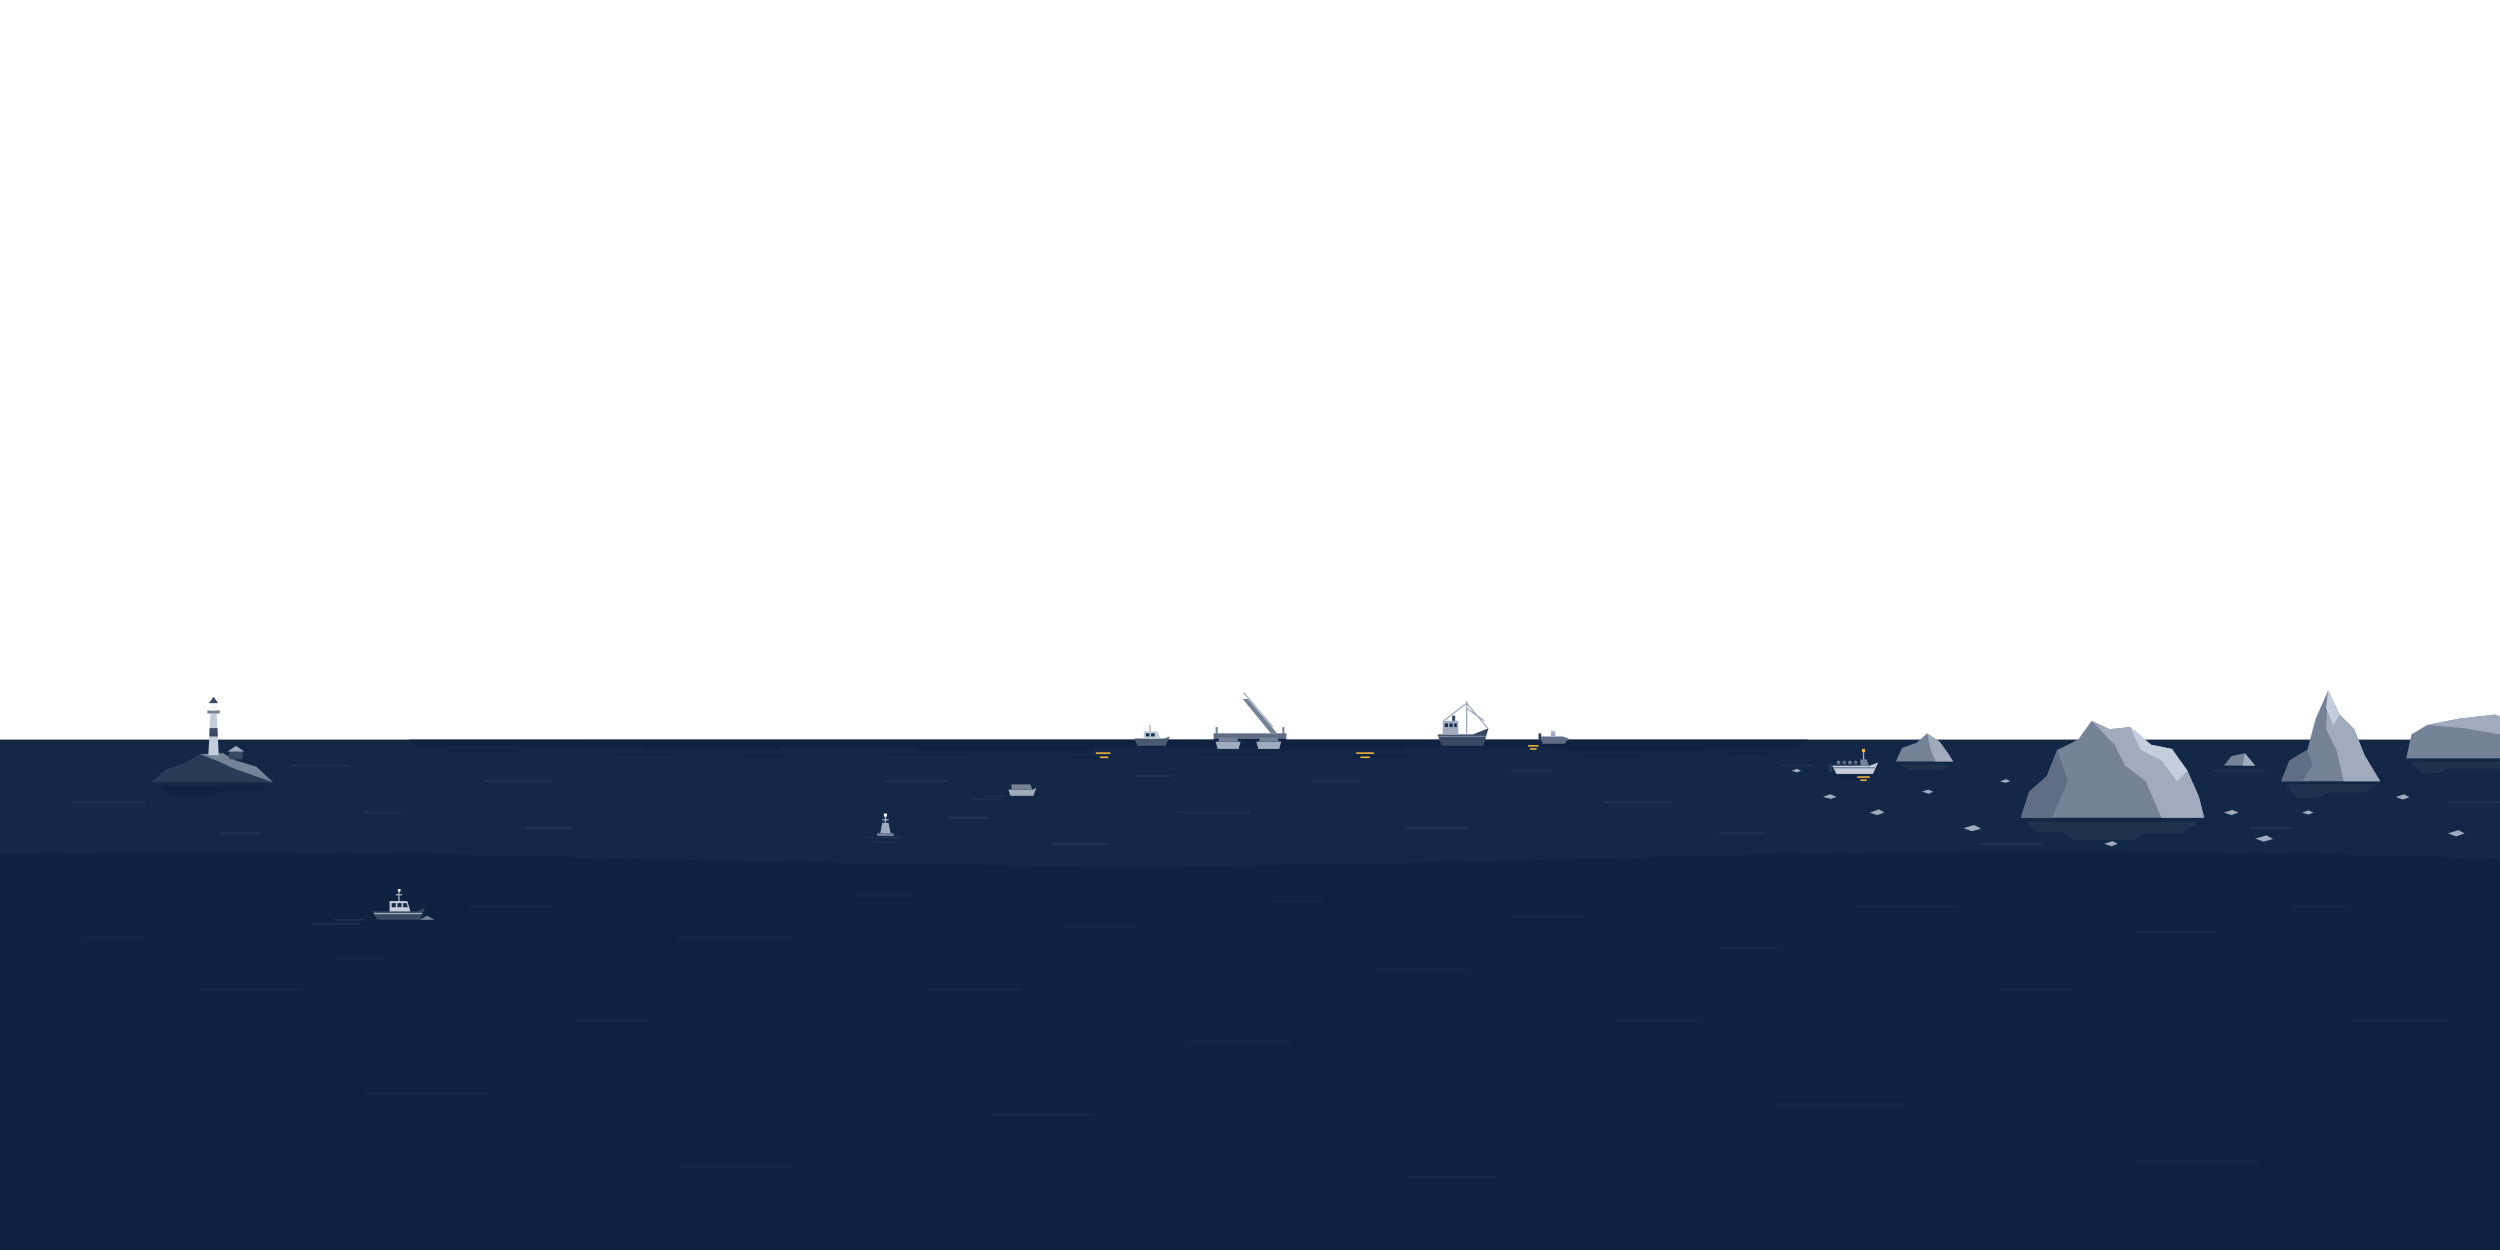
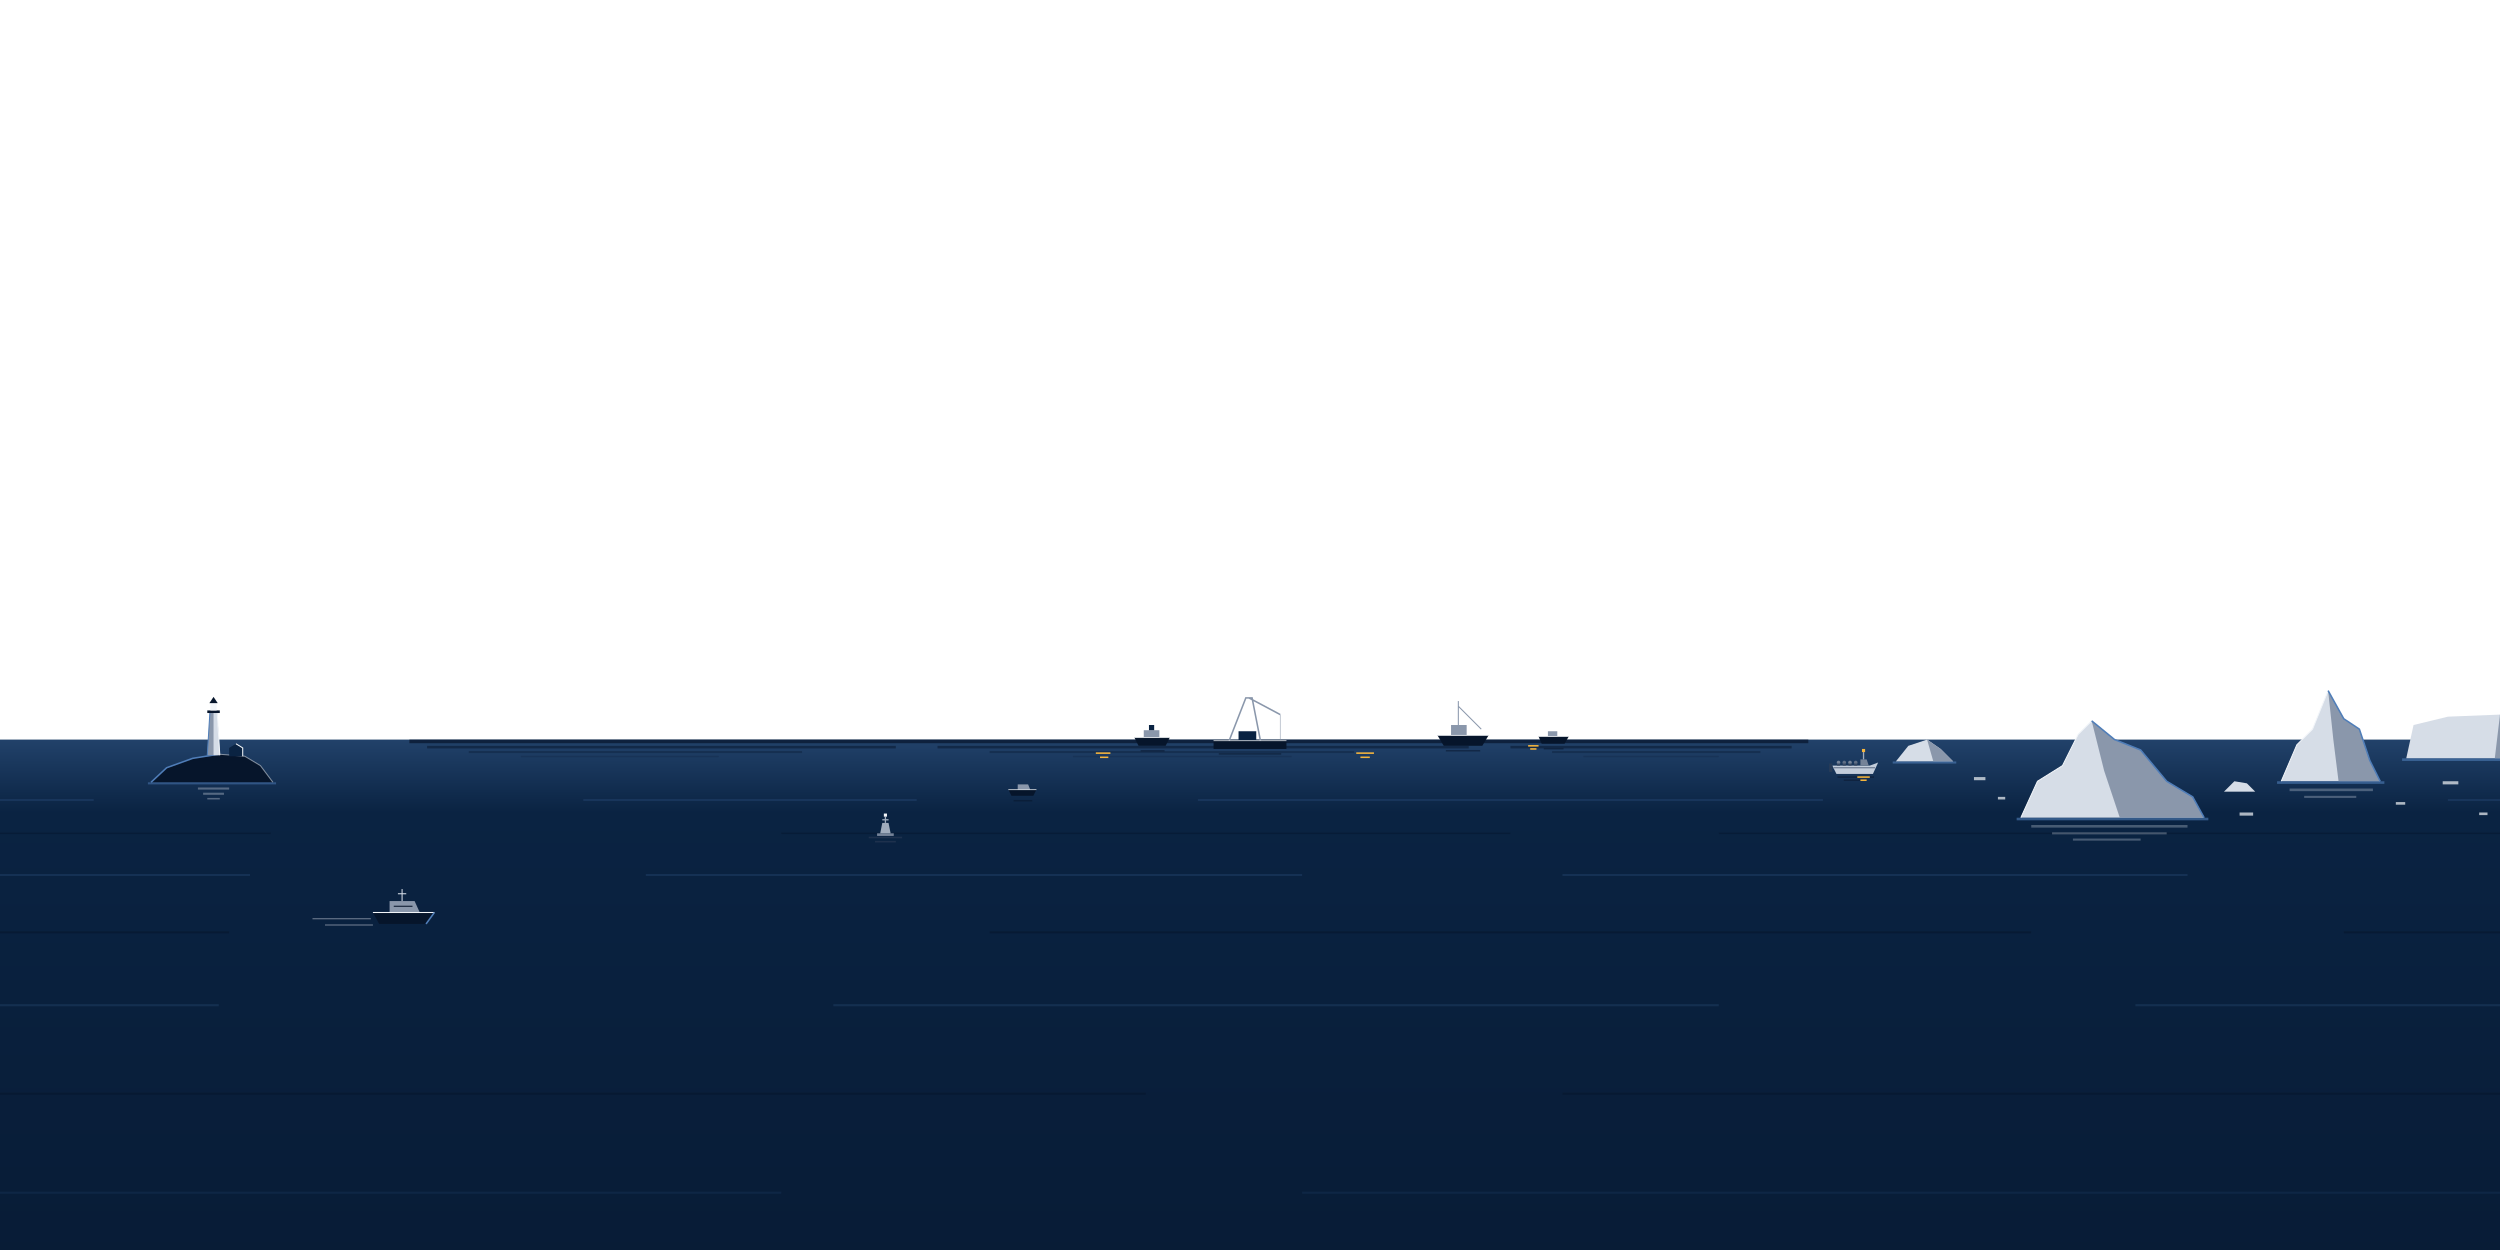
<svg xmlns="http://www.w3.org/2000/svg" viewBox="0 0 4800 2400">
+   <defs>
+     <linearGradient id="water-grade" gradientUnits="userSpaceOnUse" x1="0" y1="1148" x2="0" y2="3208">
+       <stop offset="0" stop-color="#4f7db8" />
+       <stop offset="20%" stop-color="#0a2342" />
+       <stop offset="1" stop-color="#06152b" />
+     </linearGradient>
+   </defs>
  <g id="water-field">
-     <rect x="-2400" y="1420" width="9600" height="2200" fill="#132847" />
-     <path d="M-2400 3620V1650C-1800 1640-1200 1664-600 1650S600 1632 1200 1648S2400 1668 3000 1650S4200 1632 4800 1648S6000 1664 6600 1650S7000 1644 7200 1648V3620Z" fill="#0f2340" />
+     <rect x="-2400" y="1420" width="9600" height="2200" fill="url(#water-grade)" />
  </g>
-   <g id="water-reflections" fill="#0f2340">
-     <path d="M1120 1420H2880V1434H2700V1440H2420V1434H2100V1442H1760V1434H1500V1440H1240V1434H1120Z" />
-     <path d="M2880 1420H3472L3440 1436H3300L3280 1442H3000L2980 1434H2880Z" />
-     <path d="M786 1420H1120V1432H800Z" />
-     <path d="M1180 1448h120M1420 1452h80M1700 1448h160M2050 1454h90M2300 1448h140M2600 1452h100M3040 1450h110M3320 1446h70M860 1440h130" fill="none" stroke="#0f2340" stroke-width="4" />
+   <g id="water-reflections">
+     <path d="M786 1420h2686v7h-2686z" fill="#06152b" fill-opacity=".7" />
+     <path d="M820 1432h900v5h-900zM1800 1432h1020v5h-1020zM2900 1432h540v5h-540z" fill="#06152b" fill-opacity=".5" />
+     <path d="M900 1442h640v4h-640zM1900 1442h700v4h-700zM2980 1442h400v4h-400z" fill="#06152b" fill-opacity=".32" />
+     <path d="M1000 1451h380v3h-380zM2060 1451h420v3h-420zM3040 1451h260v3h-260z" fill="#06152b" fill-opacity=".18" />
  </g>
-   <g id="water-waves" fill="none" stroke-width="4">
-     <path d="M-120 1480h90M140 1540h140M420 1600h80M560 1470h110M700 1560h70M930 1500h130M1010 1590h90M1700 1500h120M1820 1570h80M2020 1620h110M2180 1490h70M2260 1560h140M2520 1500h90M2700 1590h120M2900 1480h80M3080 1540h130M3300 1600h90M3420 1470h60M3800 1620h120M4250 1480h100M4320 1590h80M4700 1540h130M4900 1600h100" stroke="#1e314d" />
-     <path d="M-200 1720h180M160 1800h120M380 1900h200M640 1840h100M900 1740h160M1100 1960h140M1300 1800h220M1640 1720h120M1780 1900h180M2040 1780h140M2280 2000h200M2440 1730h100M2640 1860h180M2900 1760h140M3100 1960h160M3300 1820h120M3560 1740h200M3840 1900h140M4100 1790h160M4400 1740h110M4520 1960h180M4800 1840h140M700 2100h240M1900 2140h200M3400 2120h260M1300 2240h220M2700 2260h180M4100 2230h240" stroke="#132847" />
+   <g id="water-waves" fill="none">
+     <path d="M-2400 1536H180M1120 1536H1760M2300 1536H3500M4700 1536H7200" stroke="#4f7db8" stroke-width="2" stroke-opacity=".3" />
+     <path d="M-1800 1600H520M1500 1600H2900M3300 1600H5600" stroke="#06152b" stroke-width="3" stroke-opacity=".45" />
+     <path d="M-2400 1680H480M1240 1680H2500M3000 1680H4200M4900 1680H7200" stroke="#4f7db8" stroke-width="3" stroke-opacity=".22" />
+     <path d="M-2000 1790H440M1900 1790H3900M4500 1790H6800" stroke="#06152b" stroke-width="4" stroke-opacity=".5" />
+     <path d="M-2400 1930H420M1600 1930H3300M4100 1930H7200" stroke="#4f7db8" stroke-width="4" stroke-opacity=".16" />
+     <path d="M-1600 2100H2200M3000 2100H6400" stroke="#06152b" stroke-width="4" stroke-opacity=".5" />
+     <path d="M-2400 2290H1500M2500 2290H7200" stroke="#4f7db8" stroke-width="4" stroke-opacity=".1" />
  </g>
  <g id="water-lighthouse">
-     <path d="M290 1502L318 1478L352 1466L384 1448L428 1446L452 1460L492 1472L524 1502Z" fill="#293c57" />
-     <path d="M384 1448L428 1446L452 1460L492 1472L524 1502L490 1490L450 1476L420 1462Z" fill="#758398" />
-     <path d="M300 1508H516L500 1520H420L408 1528H330L318 1518Z" fill="#0f2340" />
-     <rect x="440" y="1442" width="26" height="16" fill="#384963" />
-     <path d="M437 1443L453 1432L469 1443Z" fill="#a0acbd" />
-     <path d="M400 1450L404 1370H416L420 1450Z" fill="#c3cddb" />
-     <path d="M402.6 1398H417.4L418.2 1414H401.8Z" fill="#384963" />
-     <rect x="398" y="1364" width="24" height="6" fill="#758398" />
+     <path d="M290 1502L320 1474L370 1456L420 1448L470 1452L500 1470L524 1502Z" fill="#06152b" />
+     <path d="M290 1502L320 1474L370 1456L420 1448" fill="none" stroke="#4f7db8" stroke-width="3" />
+     <path d="M420 1448L470 1452L500 1470L524 1502" fill="none" stroke="#f2f5f9" stroke-width="2" stroke-opacity=".5" />
+     <path d="M284 1502h246v4h-246z" fill="#4f7db8" fill-opacity=".5" />
+     <path d="M440 1452V1436L453 1428L466 1436V1452Z" fill="#0a2342" />
+     <path d="M398 1450L403 1368H417L422 1450Z" fill="#8a97ab" />
+     <path d="M410 1368H417L422 1450H410Z" fill="#d6dde7" />
+     <path d="M398 1450L403 1368" fill="none" stroke="#4f7db8" stroke-width="2" />
+     <path d="M417 1368L422 1450M453 1428L466 1436V1452" fill="none" stroke="#f2f5f9" stroke-width="2" />
+     <path d="M398 1364h24v5h-24z" fill="#06152b" />
    <rect x="404" y="1350" width="12" height="14" fill="#f2f5f9" />
-     <path d="M401 1350L410 1338L419 1350Z" fill="#384963" />
+     <path d="M402 1350L410 1338L418 1350Z" fill="#06152b" />
+     <path d="M380 1512h60v4h-60zM390 1522h40v4h-40zM398 1532h24v3h-24z" fill="#d6dde7" fill-opacity=".35" />
  </g>
  <g id="water-bergs">
-     <path d="M3890 1578H4222L4190 1600H4120L4100 1612H3980L3960 1598H3910ZM4388 1506H4562L4540 1522H4470L4450 1532H4410ZM3646 1468H3744L3730 1478H3668ZM4628 1462H4858L4830 1476H4700L4680 1484H4650Z" fill="#1e314d" />
-     <path d="M3880 1570L3896 1520L3930 1490L3950 1440L3990 1420L4016 1384L4050 1400L4090 1396L4130 1430L4170 1438L4200 1480L4222 1530L4232 1570ZM4380 1500L4396 1460L4430 1440L4446 1380L4470 1326L4492 1372L4520 1400L4540 1450L4570 1500ZM3640 1462L3652 1436L3680 1426L3700 1408L3724 1424L3740 1446L3750 1462ZM4620 1456L4630 1410L4660 1392L4720 1380L4790 1372L4840 1390L4866 1456ZM4270 1470L4284 1452L4310 1446L4330 1470Z" fill="#758398" />
-     <path d="M4016 1384L4050 1400L4090 1396L4130 1430L4170 1438L4200 1480L4222 1530L4232 1570L4150 1570L4120 1500L4080 1470L4060 1430ZM4470 1326L4492 1372L4520 1400L4540 1450L4570 1500L4500 1500L4486 1440L4466 1400ZM3700 1408L3724 1424L3740 1446L3750 1462L3716 1462L3706 1436ZM4660 1392L4720 1380L4790 1372L4840 1390L4866 1456L4820 1456L4800 1410L4730 1398ZM4310 1446L4330 1470H4306Z" fill="#a0acbd" />
-     <path d="M4090 1396L4130 1430L4170 1438L4200 1480L4180 1500L4150 1460L4110 1440ZM4470 1326L4492 1372L4480 1392L4466 1360Z" fill="#c3cddb" />
-     <path d="M3896 1520L3930 1490L3950 1440L3970 1500L3940 1570L3880 1570ZM4396 1460L4430 1440L4440 1470L4420 1500H4380Z" fill="#5f6e85" />
-     <path d="M3500 1530l14 -5l12 5l-10 4zM3590 1560l18 -6l10 6l-14 5zM3690 1520l12 -4l10 4l-9 4zM3770 1590l20 -6l14 7l-18 5zM3840 1500l12 -4l8 4l-10 3zM4270 1560l16 -5l12 5l-14 5zM4330 1610l22 -6l12 7l-18 5zM4420 1560l12 -4l10 4l-10 4zM4600 1530l16 -5l10 6l-13 4zM4700 1600l20 -6l12 6l-16 6zM3440 1480l10 -4l8 4l-8 3zM4040 1620l16 -5l10 5l-12 5z" fill="#a0acbd" />
+     <path d="M3880 1570L3912 1500L3960 1470L3990 1410L4016 1384L4060 1420L4110 1440L4160 1500L4210 1530L4232 1570Z" fill="#d6dde7" />
+     <path d="M4016 1384L4060 1420L4110 1440L4160 1500L4210 1530L4232 1570H4070L4040 1480Z" fill="#8a97ab" />
+     <path d="M3880 1570L3912 1500L3960 1470L3990 1410L4016 1384" fill="none" stroke="#f2f5f9" stroke-width="2" />
+     <path d="M4016 1384L4060 1420L4110 1440L4160 1500L4210 1530L4232 1570" fill="none" stroke="#4f7db8" stroke-width="3" />
+     <path d="M3872 1570h368v5h-368z" fill="#4f7db8" fill-opacity=".6" />
+     <path d="M3900 1584h300v5h-300zM3940 1598h220v4h-220zM3980 1610h130v4h-130z" fill="#d6dde7" fill-opacity=".3" />
+     <path d="M4380 1500L4410 1430L4440 1400L4470 1326L4500 1380L4530 1400L4550 1460L4570 1500Z" fill="#d6dde7" />
+     <path d="M4470 1326L4500 1380L4530 1400L4550 1460L4570 1500H4490L4480 1420Z" fill="#8a97ab" />
+     <path d="M4380 1500L4410 1430L4440 1400L4470 1326" fill="none" stroke="#f2f5f9" stroke-width="2" />
+     <path d="M4470 1326L4500 1380L4530 1400L4550 1460L4570 1500" fill="none" stroke="#4f7db8" stroke-width="3" />
+     <path d="M4372 1500h206v5h-206z" fill="#4f7db8" fill-opacity=".6" />
+     <path d="M4396 1514h160v5h-160zM4424 1528h100v4h-100z" fill="#d6dde7" fill-opacity=".3" />
+     <path d="M3640 1462L3664 1432L3700 1420L3726 1438L3750 1462Z" fill="#d6dde7" />
+     <path d="M3700 1420L3726 1438L3750 1462H3712Z" fill="#8a97ab" />
+     <path d="M4620 1456L4634 1392L4700 1376L4800 1372L4852 1384L4866 1456Z" fill="#d6dde7" />
+     <path d="M4800 1372L4852 1384L4866 1456H4790Z" fill="#8a97ab" />
+     <path d="M4800 1372L4852 1384L4866 1456" fill="none" stroke="#4f7db8" stroke-width="3" />
+     <path d="M3634 1462h122v4h-122zM4612 1456h262v5h-262z" fill="#4f7db8" fill-opacity=".6" />
+     <path d="M4270 1520L4290 1500L4314 1504L4330 1520Z" fill="#d6dde7" />
+     <path d="M3790 1492h22v6h-22zM3836 1530h14v5h-14zM4300 1560h26v6h-26zM4600 1540h18v5h-18zM4690 1500h30v6h-30zM4760 1560h16v5h-16z" fill="#f2f5f9" fill-opacity=".7" />
  </g>
  <g id="water-craft">
-     <path d="M1936 1516H1984L1990 1512L1984 1528H1940Z" fill="#a0acbd" />
-     <path d="M1942 1516V1506H1978L1982 1516Z" fill="#758398" />
-     <path d="M1930 1528h-40M1924 1534h-56" fill="none" stroke="#1e314d" stroke-width="3" />
-     <path d="M2178 1418H2236L2246 1414L2238 1432H2184Z" fill="#495a72" />
-     <path d="M2196 1418V1404H2222L2228 1418Z" fill="#c3cddb" />
-     <path d="M2200 1408h7v6h-7zM2210 1408h7v6h-7z" fill="#162d4e" />
-     <path d="M2208 1404V1392" fill="none" stroke="#a0acbd" stroke-width="2.5" />
-     <path d="M2336 1396V1422M2464 1396V1422" fill="none" stroke="#758398" stroke-width="4" />
-     <rect x="2330" y="1408" width="140" height="10" fill="#5f6e85" />
-     <rect x="2330" y="1418" width="140" height="6" fill="#0f2340" />
-     <path d="M2386 1342L2396 1342L2452 1408L2440 1408Z" fill="#758398" />
-     <path d="M2388 1330L2444 1396" fill="none" stroke="#a0acbd" stroke-width="2.5" />
-     <path d="M2334 1424H2382L2378 1438H2338ZM2412 1424H2460L2456 1438H2416Z" fill="#a0acbd" />
-     <path d="M2340 1424V1416H2374L2378 1424ZM2418 1424V1416H2452L2456 1424Z" fill="#758398" />
-     <path d="M2760 1410H2828L2858 1398L2848 1432H2768Z" fill="#384963" />
-     <path d="M2762 1414H2852" fill="none" stroke="#758398" stroke-width="2.5" />
-     <rect x="2770" y="1384" width="30" height="26" fill="#a0acbd" />
-     <path d="M2774 1389h6v7h-6zM2783 1389h6v7h-6zM2792 1389h5v7h-5z" fill="#162d4e" />
-     <rect x="2788" y="1374" width="6" height="10" fill="#384963" />
-     <path d="M2816 1410V1346M2816 1360L2850 1384M2816 1350L2772 1384M2816 1350L2856 1398" fill="none" stroke="#a0acbd" stroke-width="2.5" />
-     <path d="M2958 1414H3000L3012 1418L3004 1428H2962Z" fill="#5f6e85" />
-     <rect x="2978" y="1404" width="8" height="10" fill="#a0acbd" />
-     <rect x="2954" y="1408" width="5" height="14" fill="#293c57" />
+     <path d="M1936 1516H1990L1984 1528H1942Z" fill="#06152b" />
+     <path d="M1954 1516V1506H1974L1978 1516Z" fill="#8a97ab" />
+     <path d="M2178 1416H2246L2238 1432H2186Z" fill="#06152b" />
+     <path d="M2196 1416V1402H2226V1416Z" fill="#8a97ab" />
+     <path d="M2206 1402V1392H2216V1402Z" fill="#0a2342" />
+     <path d="M2330 1422H2470V1438H2330Z" fill="#06152b" />
+     <path d="M2378 1422V1404H2412V1422Z" fill="#0a2342" />
+     <path d="M2360 1422L2392 1340H2404L2420 1422M2398 1340L2458 1372" fill="none" stroke="#8a97ab" stroke-width="3" />
+     <path d="M2458 1372V1420" fill="none" stroke="#8a97ab" stroke-width="1" />
+     <path d="M2760 1412H2858L2846 1432H2772Z" fill="#06152b" />
+     <path d="M2786 1412V1392H2816V1412Z" fill="#8a97ab" />
+     <path d="M2800 1392V1346M2800 1356L2844 1400" fill="none" stroke="#8a97ab" stroke-width="2" />
+     <path d="M2954 1414H3012L3004 1428H2960Z" fill="#06152b" />
+     <path d="M2972 1414V1404H2990V1414Z" fill="#8a97ab" />
+     <path d="M1936 1516H1990M2178 1416H2246M2330 1422H2470M2760 1412H2858M2954 1414H3012" fill="none" stroke="#f2f5f9" stroke-width="2" stroke-opacity=".7" />
+     <path d="M1946 1536h36v3h-36zM2190 1440h46v3h-46zM2340 1446h120v3h-120zM2776 1440h66v3h-66zM2964 1436h38v3h-38z" fill="#06152b" fill-opacity=".5" />
  </g>
  <g id="anchor-A1" data-anchor="1380 1610" data-dock="1478 1488">
    <path d="M1668 1608h64M1680 1616h40" fill="none" stroke="#1e314d" stroke-width="3" />
    <path d="M1684 1600h32v5h-32z" fill="#758398" />
    <path d="M1690 1600L1694 1580H1706L1710 1600Z" fill="#a0acbd" />
    <path d="M1700 1580V1568M1694 1574h12" fill="none" stroke="#a0acbd" stroke-width="2.5" />
    <rect x="1697" y="1562" width="6" height="6" fill="#f2f5f9" />
  </g>
  <g id="anchor-A5" data-anchor="3520 1690" data-dock="3618 1568">
    <path d="M3518 1470H3590L3606 1464L3596 1486H3526Z" fill="#c3cddb" />
    <path d="M3520 1474H3600" fill="none" stroke="#758398" stroke-width="2.5" />
    <rect x="3512" y="1466" width="6" height="16" fill="#293c57" />
    <path d="M3572 1470V1458H3584L3588 1470Z" fill="#758398" />
    <circle cx="3530" cy="1464" r="3.5" fill="#758398" />
    <circle cx="3541" cy="1464" r="3.5" fill="#5f6e85" />
    <circle cx="3552" cy="1464" r="3.5" fill="#758398" />
    <circle cx="3563" cy="1464" r="3.5" fill="#5f6e85" />
    <path d="M3527 1470v-4h6v4zM3538 1470v-4h6v4zM3549 1470v-4h6v4zM3560 1470v-4h6v4z" fill="#384963" />
    <path d="M3578 1458V1444" fill="none" stroke="#a0acbd" stroke-width="2.5" />
    <path d="M3528 1492h70M3540 1498h44" fill="none" stroke="#0f2340" stroke-width="3" />
    <g id="lights-A5">
      <rect x="3575" y="1438" width="6" height="6" fill="#f5b53d" />
      <path d="M3566 1492h24M3572 1498h12" fill="none" stroke="#f5b53d" stroke-width="3" />
    </g>
  </g>
  <g id="water-pilot">
-     <path d="M700 1766h-60M690 1774h-90" fill="none" stroke="#1e314d" stroke-width="3" />
-     <path d="M716 1750H800L816 1744L806 1766H724Z" fill="#384963" />
-     <path d="M718 1754H810" fill="none" stroke="#a0acbd" stroke-width="2.5" />
-     <path d="M748 1750V1730H782L788 1750Z" fill="#c3cddb" />
-     <path d="M752 1734h8v8h-8zM763 1734h8v8h-8zM774 1734h7l2 8h-9z" fill="#162d4e" />
-     <path d="M766 1730V1712M760 1718h12" fill="none" stroke="#a0acbd" stroke-width="2.5" />
-     <rect x="764" y="1707" width="5" height="5" fill="#f2f5f9" />
-     <path d="M806 1766L820 1758L834 1766Z" fill="#758398" />
+     <path d="M716 1752H834L818 1774H728Z" fill="#06152b" />
+     <path d="M748 1752V1730H796L806 1752Z" fill="#8a97ab" />
+     <path d="M756 1740h36" fill="none" stroke="#06152b" stroke-width="2" />
+     <path d="M772 1730V1707M764 1716h16" fill="none" stroke="#d6dde7" stroke-width="2" />
+     <path d="M716 1752H834" fill="none" stroke="#f2f5f9" stroke-width="2" />
+     <path d="M834 1752L818 1774" fill="none" stroke="#4f7db8" stroke-width="3" />
+     <path d="M600 1764H712M624 1776H716" fill="none" stroke="#d6dde7" stroke-width="2" stroke-opacity=".5" />
  </g>
  <g id="lights-A2-water">
    <path d="M2104 1446h28M2112 1454h16" fill="none" stroke="#f5b53d" stroke-width="3" />
  </g>
  <g id="lights-A3-water">
    <path d="M2604 1446h34M2612 1454h18" fill="none" stroke="#f5b53d" stroke-width="3" />
  </g>
  <g id="lights-A4-water">
    <path d="M2934 1432h20M2938 1438h12" fill="none" stroke="#f5b53d" stroke-width="3" />
  </g>
</svg>
